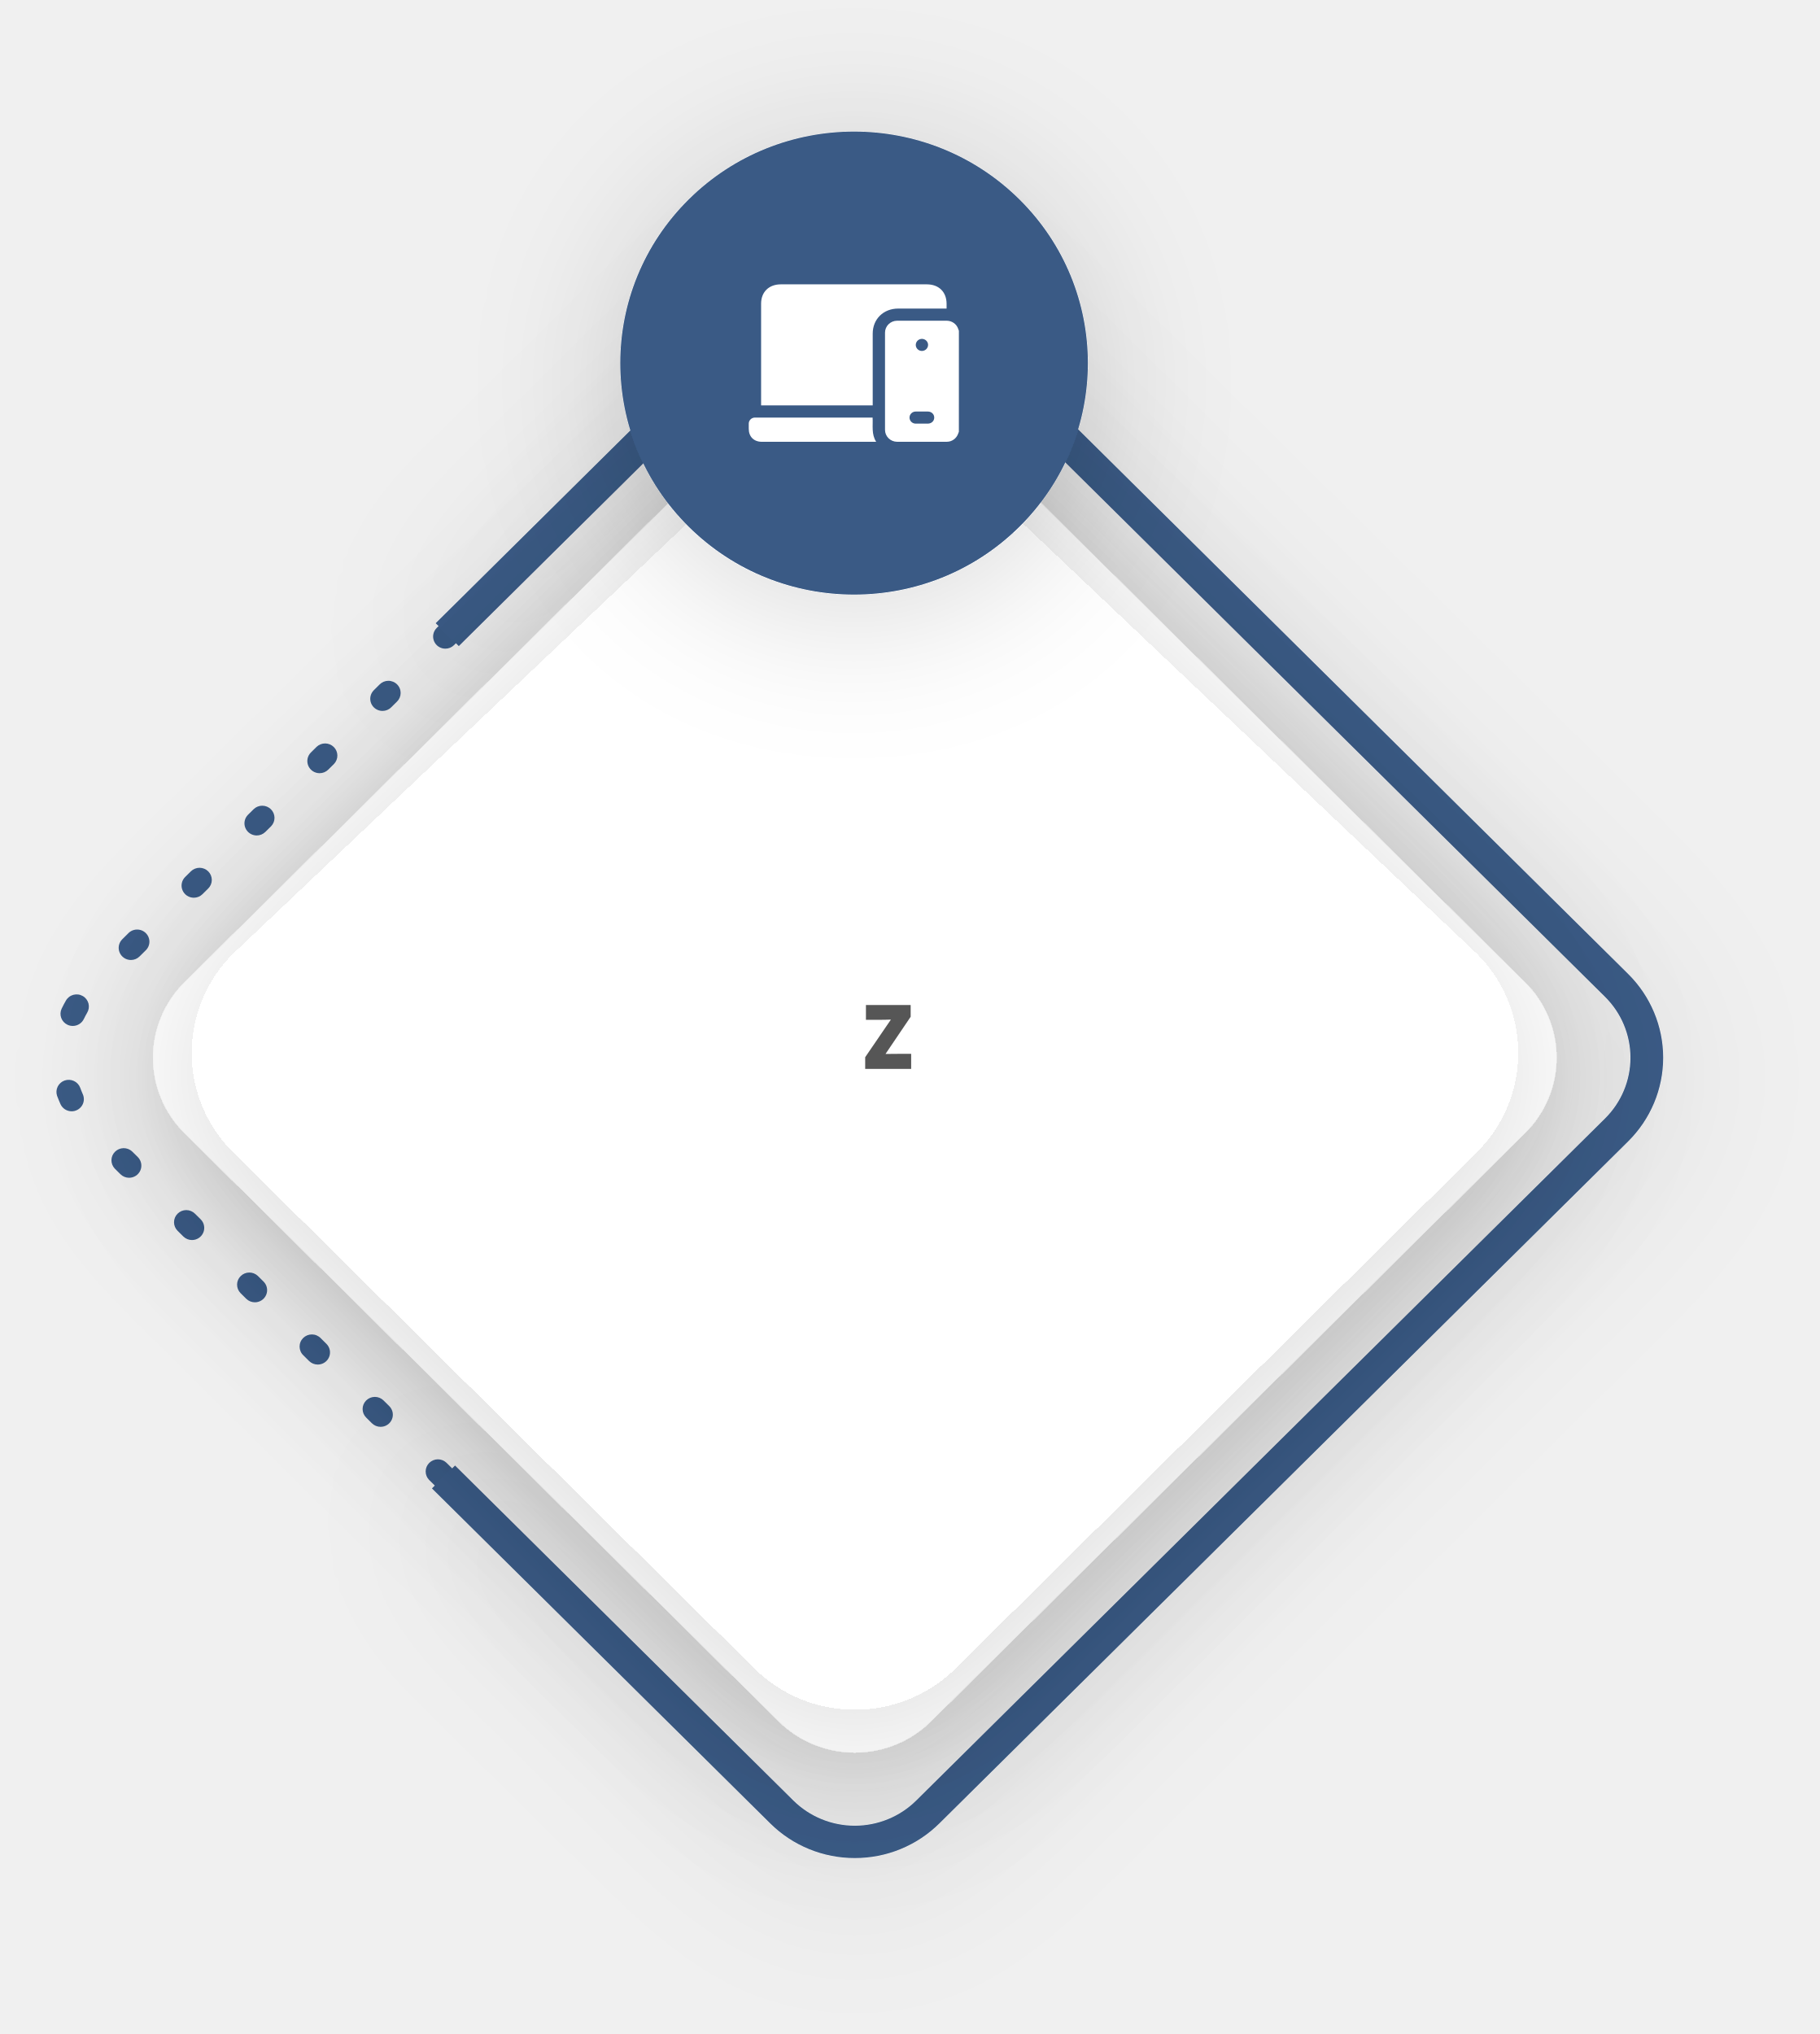
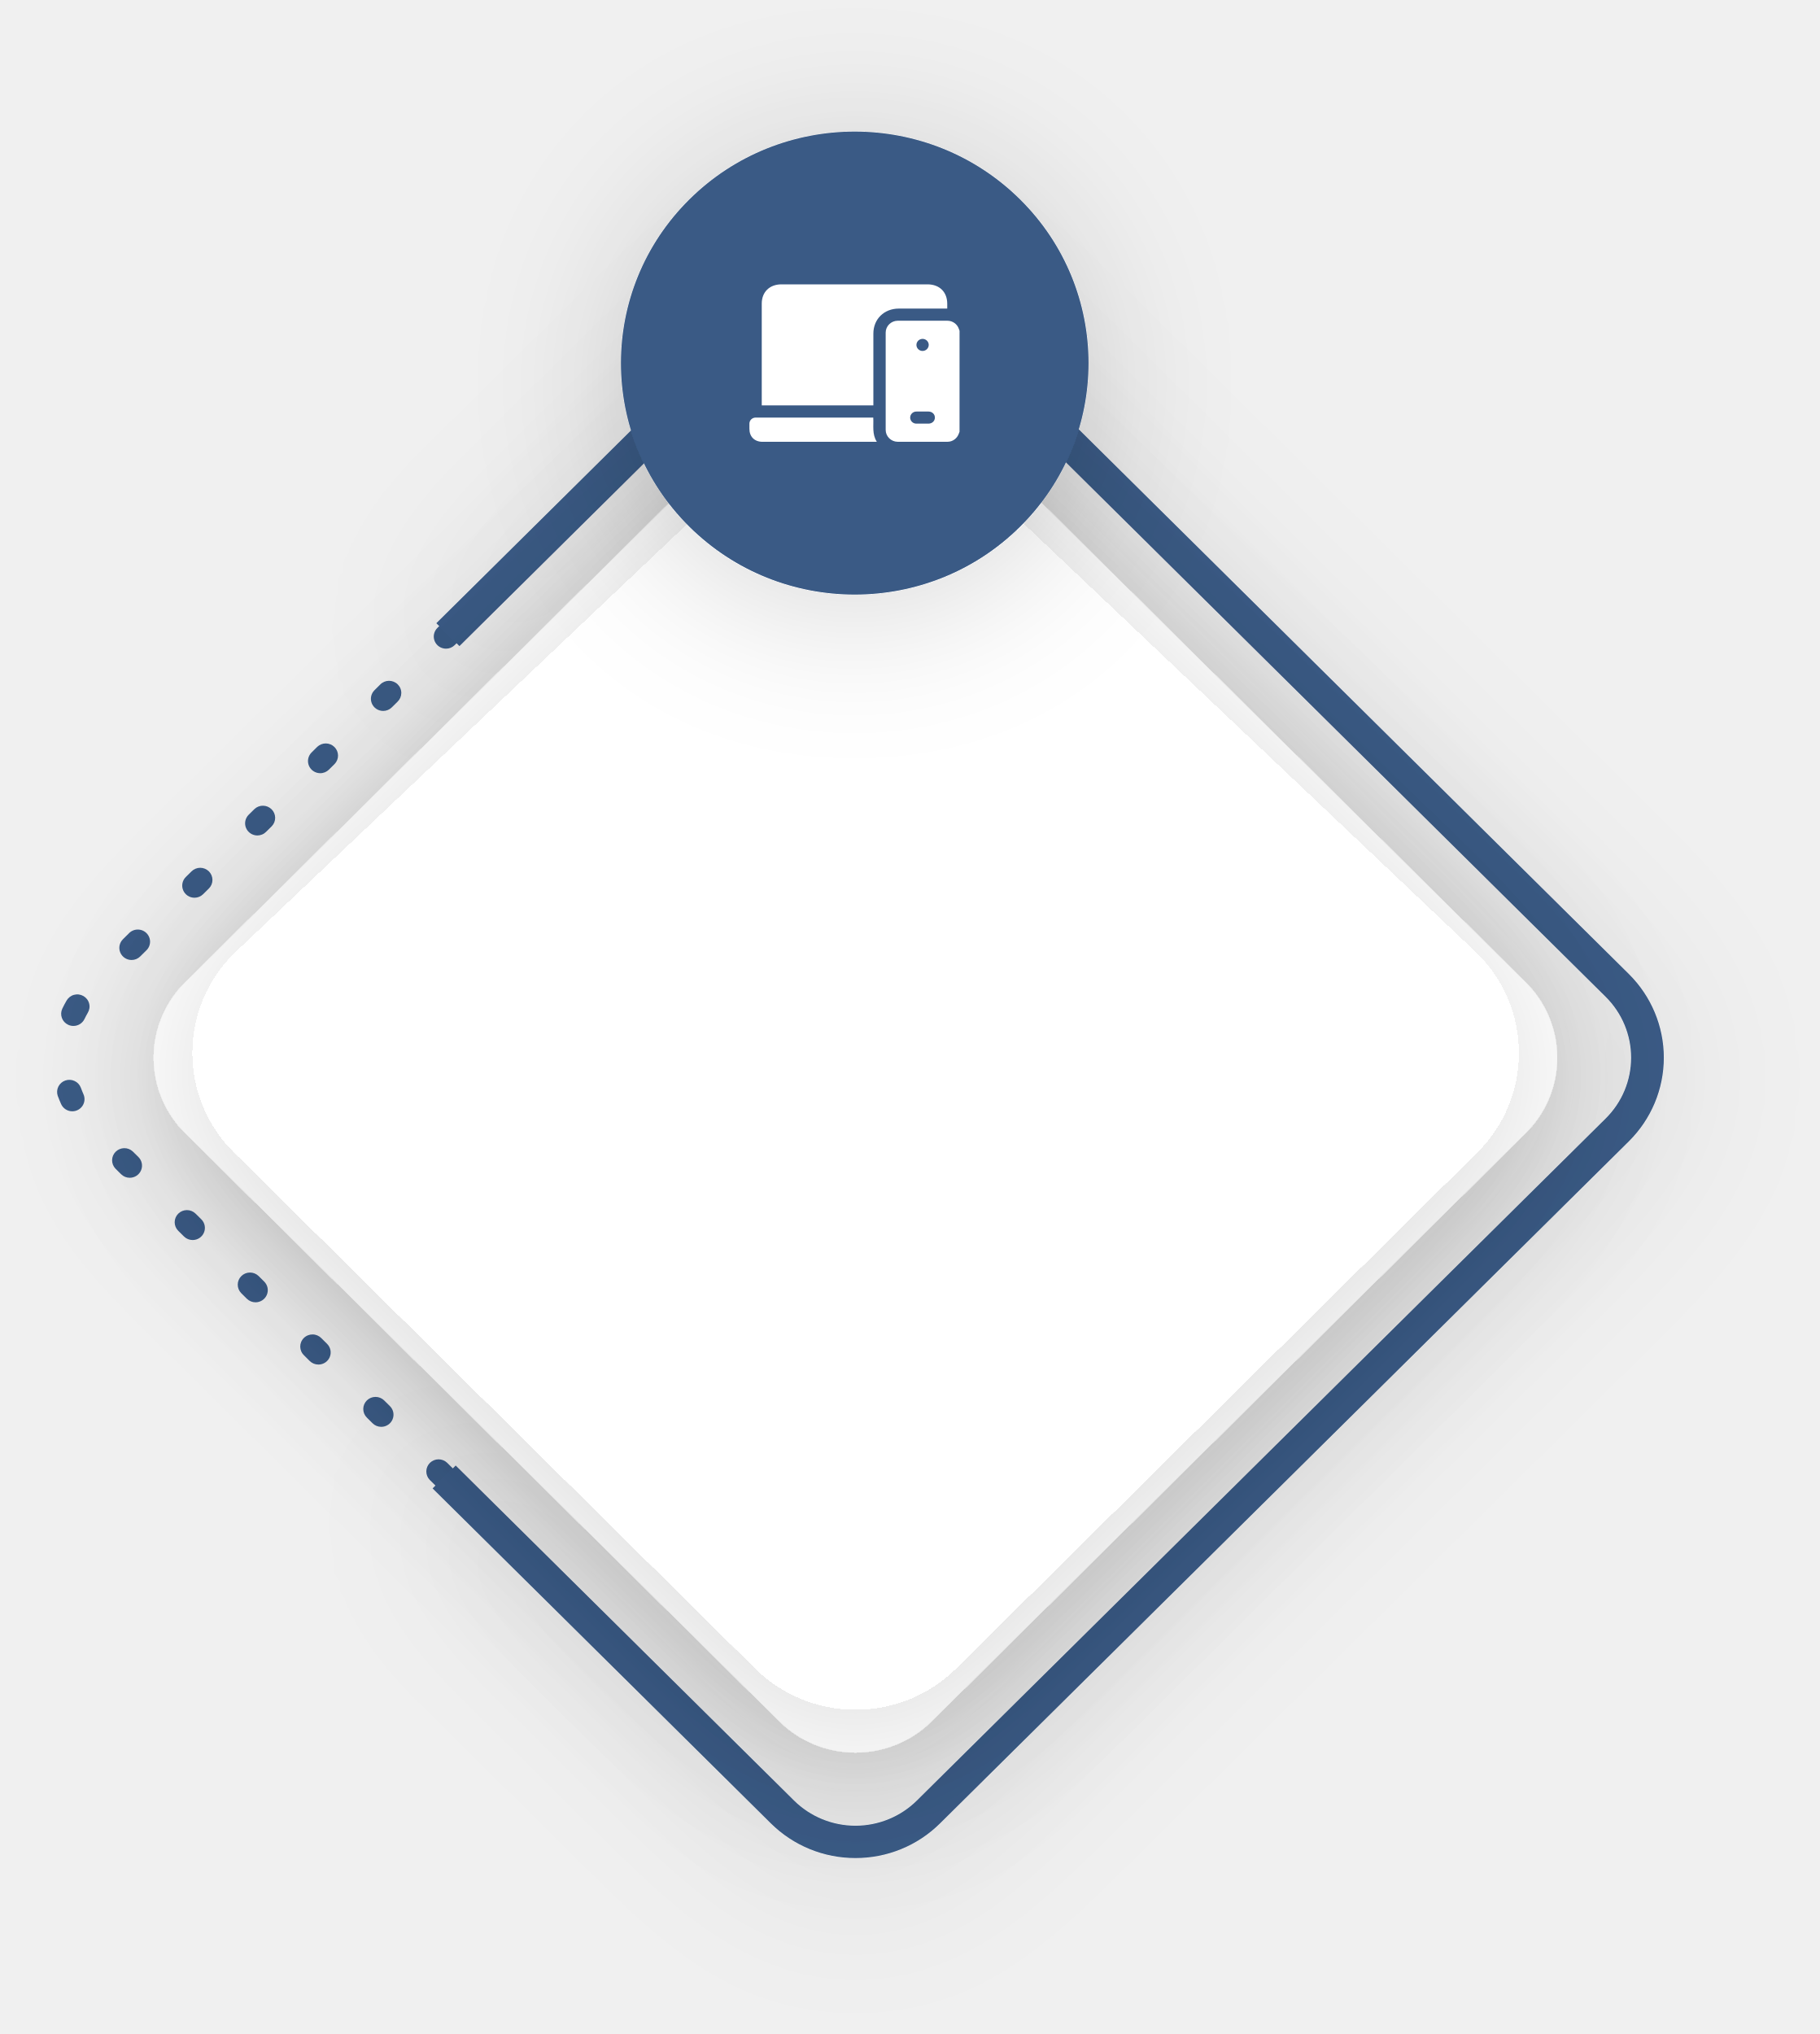
<svg xmlns="http://www.w3.org/2000/svg" width="255" height="285" viewBox="0 0 255 285" fill="none">
-   <path d="M62.138 208.648C61.912 208.649 61.689 208.605 61.48 208.519C61.272 208.434 61.082 208.308 60.923 208.149L60.121 207.358C59.81 207.036 59.639 206.607 59.643 206.162C59.648 205.717 59.829 205.291 60.147 204.977C60.465 204.662 60.894 204.483 61.344 204.478C61.793 204.474 62.227 204.643 62.551 204.951L63.353 205.743C63.593 205.981 63.757 206.284 63.823 206.614C63.889 206.944 63.855 207.287 63.725 207.598C63.595 207.908 63.375 208.174 63.093 208.361C62.81 208.548 62.478 208.648 62.138 208.648ZM53.327 199.923C53.101 199.924 52.878 199.88 52.669 199.794C52.461 199.709 52.271 199.583 52.112 199.425L51.312 198.633C50.99 198.314 50.809 197.882 50.808 197.431C50.808 196.979 50.989 196.547 51.311 196.228C51.633 195.909 52.07 195.729 52.525 195.729C52.981 195.729 53.418 195.908 53.74 196.227L54.542 197.021C54.783 197.258 54.947 197.562 55.013 197.892C55.079 198.222 55.045 198.564 54.915 198.875C54.785 199.186 54.565 199.451 54.282 199.638C53.999 199.825 53.667 199.924 53.327 199.923ZM44.523 191.199C44.067 191.199 43.63 191.021 43.308 190.702L42.508 189.908C42.343 189.751 42.211 189.564 42.12 189.356C42.029 189.148 41.981 188.924 41.978 188.697C41.976 188.471 42.019 188.246 42.106 188.036C42.192 187.827 42.32 187.636 42.482 187.476C42.644 187.316 42.836 187.189 43.048 187.103C43.26 187.018 43.487 186.975 43.715 186.977C43.944 186.98 44.17 187.027 44.38 187.118C44.59 187.208 44.78 187.338 44.938 187.502L45.738 188.296C45.979 188.534 46.142 188.837 46.209 189.167C46.275 189.497 46.241 189.839 46.111 190.15C45.981 190.461 45.761 190.727 45.478 190.913C45.195 191.1 44.863 191.199 44.523 191.199ZM35.712 182.476C35.256 182.476 34.819 182.297 34.497 181.978L33.697 181.183C33.386 180.862 33.215 180.433 33.219 179.988C33.224 179.543 33.405 179.117 33.723 178.803C34.04 178.488 34.47 178.309 34.92 178.304C35.369 178.299 35.803 178.469 36.127 178.777L36.927 179.571C37.167 179.809 37.331 180.113 37.397 180.443C37.463 180.773 37.429 181.115 37.299 181.426C37.169 181.737 36.949 182.002 36.666 182.189C36.384 182.376 36.052 182.476 35.712 182.476ZM26.901 173.752C26.675 173.752 26.452 173.708 26.244 173.622C26.036 173.536 25.847 173.411 25.688 173.253L24.886 172.459C24.726 172.301 24.6 172.113 24.514 171.907C24.427 171.7 24.383 171.479 24.383 171.256C24.383 171.033 24.428 170.811 24.514 170.605C24.601 170.399 24.727 170.211 24.887 170.054C25.047 169.896 25.236 169.771 25.444 169.685C25.653 169.6 25.876 169.556 26.102 169.556C26.327 169.556 26.55 169.6 26.759 169.686C26.967 169.771 27.157 169.897 27.316 170.055L28.116 170.847C28.356 171.085 28.52 171.388 28.586 171.718C28.652 172.048 28.618 172.39 28.488 172.701C28.358 173.012 28.138 173.278 27.855 173.465C27.573 173.652 27.24 173.752 26.901 173.752ZM18.092 165.027C17.866 165.028 17.642 164.984 17.434 164.898C17.225 164.813 17.036 164.687 16.877 164.528L16.075 163.736C15.772 163.414 15.608 162.988 15.616 162.547C15.624 162.107 15.804 161.687 16.119 161.376C16.433 161.065 16.857 160.886 17.301 160.877C17.746 160.869 18.176 161.031 18.502 161.33L19.305 162.122C19.545 162.36 19.708 162.663 19.774 162.993C19.841 163.323 19.807 163.665 19.677 163.976C19.547 164.287 19.326 164.553 19.044 164.74C18.761 164.927 18.429 165.027 18.089 165.027H18.092ZM10.042 155.714C9.71 155.713 9.384 155.617 9.106 155.438C8.827 155.258 8.607 155.003 8.471 154.702C8.302 154.321 8.142 153.927 7.994 153.534C7.854 153.111 7.887 152.651 8.085 152.252C8.284 151.852 8.632 151.546 9.056 151.398C9.48 151.251 9.946 151.273 10.353 151.461C10.761 151.649 11.077 151.988 11.236 152.404C11.345 152.712 11.474 153.021 11.603 153.322C11.719 153.581 11.768 153.864 11.746 154.147C11.723 154.429 11.629 154.702 11.473 154.94C11.317 155.177 11.104 155.372 10.852 155.508C10.601 155.643 10.319 155.714 10.033 155.714H10.042ZM10.192 143.753C9.938 143.753 9.687 143.697 9.457 143.588C9.253 143.492 9.07 143.357 8.919 143.191C8.768 143.026 8.651 142.832 8.575 142.621C8.5 142.411 8.467 142.187 8.478 141.964C8.49 141.741 8.546 141.522 8.643 141.321C8.825 140.945 9.02 140.571 9.23 140.21C9.341 140.012 9.49 139.838 9.669 139.698C9.848 139.558 10.053 139.455 10.273 139.394C10.493 139.334 10.723 139.317 10.949 139.345C11.175 139.373 11.394 139.446 11.591 139.559C11.789 139.671 11.962 139.822 12.101 140.001C12.239 140.181 12.34 140.386 12.398 140.604C12.455 140.823 12.468 141.051 12.436 141.274C12.404 141.498 12.327 141.713 12.21 141.907C12.045 142.191 11.89 142.486 11.746 142.781C11.606 143.074 11.385 143.32 11.109 143.492C10.832 143.664 10.512 143.755 10.185 143.753H10.192ZM18.347 134.513C18.007 134.513 17.675 134.413 17.392 134.226C17.11 134.039 16.89 133.773 16.76 133.462C16.63 133.151 16.596 132.809 16.662 132.479C16.728 132.149 16.892 131.846 17.132 131.608L17.934 130.814C18.09 130.641 18.28 130.501 18.492 130.403C18.705 130.306 18.935 130.252 19.169 130.245C19.403 130.239 19.636 130.28 19.854 130.366C20.071 130.452 20.268 130.581 20.434 130.745C20.599 130.909 20.729 131.105 20.815 131.321C20.901 131.536 20.942 131.767 20.935 131.999C20.927 132.231 20.873 132.458 20.773 132.668C20.674 132.878 20.532 133.066 20.357 133.22L19.555 134.014C19.396 134.172 19.206 134.298 18.998 134.384C18.789 134.469 18.566 134.513 18.34 134.513H18.347ZM27.158 125.788C26.819 125.788 26.486 125.688 26.204 125.501C25.921 125.314 25.701 125.048 25.571 124.738C25.441 124.427 25.407 124.085 25.473 123.754C25.539 123.424 25.703 123.121 25.943 122.883L26.745 122.091C26.905 121.933 27.094 121.808 27.302 121.722C27.511 121.637 27.734 121.593 27.96 121.593C28.185 121.592 28.409 121.636 28.617 121.722C28.825 121.807 29.015 121.932 29.174 122.09C29.334 122.248 29.46 122.435 29.547 122.642C29.633 122.848 29.678 123.069 29.678 123.292C29.678 123.516 29.634 123.737 29.548 123.943C29.461 124.15 29.335 124.337 29.175 124.495L28.373 125.289C28.213 125.448 28.022 125.574 27.813 125.66C27.603 125.745 27.378 125.789 27.151 125.788H27.158ZM35.969 117.064C35.63 117.063 35.297 116.964 35.015 116.777C34.732 116.59 34.512 116.324 34.382 116.013C34.252 115.702 34.218 115.36 34.284 115.03C34.351 114.7 34.514 114.396 34.754 114.158L35.556 113.367C35.881 113.059 36.315 112.889 36.764 112.894C37.213 112.898 37.643 113.077 37.961 113.392C38.279 113.707 38.459 114.132 38.464 114.577C38.469 115.022 38.298 115.452 37.987 115.773L37.185 116.565C37.024 116.724 36.834 116.85 36.624 116.936C36.414 117.021 36.189 117.065 35.962 117.064H35.969ZM44.781 108.339C44.441 108.339 44.109 108.239 43.826 108.052C43.544 107.865 43.323 107.599 43.193 107.288C43.063 106.977 43.029 106.635 43.095 106.305C43.162 105.975 43.325 105.672 43.566 105.434L44.365 104.642C44.69 104.334 45.123 104.164 45.573 104.169C46.022 104.174 46.452 104.353 46.77 104.667C47.087 104.982 47.268 105.408 47.273 105.853C47.278 106.298 47.106 106.727 46.795 107.048L45.996 107.84C45.836 107.999 45.645 108.125 45.435 108.211C45.225 108.297 45.001 108.34 44.773 108.339H44.781ZM53.594 99.614C53.255 99.614 52.923 99.513 52.641 99.327C52.359 99.14 52.139 98.874 52.009 98.564C51.879 98.253 51.845 97.912 51.911 97.582C51.977 97.252 52.14 96.95 52.379 96.711L53.179 95.917C53.337 95.754 53.527 95.623 53.737 95.533C53.947 95.443 54.173 95.395 54.402 95.393C54.63 95.39 54.857 95.433 55.069 95.519C55.281 95.604 55.474 95.731 55.635 95.891C55.797 96.051 55.925 96.242 56.011 96.452C56.098 96.661 56.141 96.886 56.139 97.113C56.136 97.339 56.088 97.563 55.997 97.771C55.906 97.979 55.774 98.167 55.609 98.323L54.809 99.115C54.65 99.274 54.461 99.399 54.252 99.485C54.044 99.57 53.82 99.614 53.594 99.614ZM62.405 90.889C62.066 90.89 61.733 90.791 61.45 90.604C61.168 90.417 60.947 90.151 60.817 89.841C60.687 89.53 60.653 89.188 60.719 88.858C60.786 88.527 60.95 88.224 61.19 87.987L61.458 87.72C61.782 87.412 62.216 87.242 62.665 87.247C63.115 87.251 63.544 87.43 63.862 87.745C64.18 88.06 64.361 88.485 64.365 88.93C64.37 89.375 64.199 89.805 63.888 90.126L63.618 90.393C63.458 90.552 63.267 90.678 63.057 90.763C62.847 90.848 62.623 90.891 62.396 90.889H62.405Z" fill="#3A5A85" />
-   <g filter="url(#filter0_d_224_7145)">
-     <path d="M119.775 260.347C117.575 260.35 115.396 259.923 113.364 259.091C111.331 258.258 109.484 257.037 107.929 255.496L60.52 208.552L63.759 205.344L111.171 252.289C113.454 254.546 116.548 255.814 119.775 255.814C123.001 255.814 126.095 254.546 128.378 252.289L224.898 156.716C227.178 154.456 228.459 151.391 228.459 148.196C228.459 145.001 227.178 141.936 224.898 139.676L128.378 44.106C126.095 41.848 123.001 40.58 119.775 40.58C116.548 40.58 113.454 41.848 111.171 44.106L64.287 90.53L61.045 87.323L107.929 40.898C109.484 39.357 111.331 38.135 113.363 37.301C115.395 36.467 117.574 36.038 119.774 36.038C121.973 36.038 124.152 36.467 126.184 37.301C128.216 38.135 130.063 39.357 131.618 40.898L228.14 136.47C231.281 139.581 233.045 143.8 233.045 148.198C233.045 152.597 231.281 156.816 228.14 159.926L131.618 255.499C130.063 257.039 128.217 258.261 126.185 259.093C124.152 259.925 121.974 260.351 119.775 260.347Z" fill="#3A5A85" />
+   <path d="M62.23 208.649C62.004 208.649 61.78 208.605 61.572 208.52C61.363 208.434 61.174 208.309 61.015 208.15L60.213 207.358C59.902 207.037 59.73 206.607 59.735 206.162C59.74 205.717 59.921 205.292 60.238 204.977C60.556 204.663 60.986 204.484 61.435 204.479C61.885 204.474 62.318 204.644 62.643 204.952L63.445 205.744C63.685 205.982 63.849 206.285 63.915 206.615C63.981 206.945 63.947 207.287 63.817 207.598C63.687 207.909 63.467 208.175 63.184 208.362C62.902 208.549 62.57 208.649 62.23 208.649ZM53.419 199.924C53.193 199.924 52.969 199.88 52.761 199.795C52.552 199.709 52.363 199.584 52.204 199.425L51.404 198.633C51.082 198.315 50.9 197.882 50.9 197.431C50.9 196.98 51.081 196.547 51.403 196.228C51.725 195.909 52.161 195.73 52.617 195.73C53.072 195.729 53.509 195.908 53.832 196.227L54.634 197.021C54.874 197.259 55.038 197.562 55.105 197.892C55.171 198.222 55.137 198.564 55.007 198.875C54.877 199.186 54.657 199.452 54.374 199.638C54.091 199.825 53.758 199.925 53.419 199.924ZM44.615 191.199C44.159 191.2 43.722 191.021 43.4 190.703L42.6 189.909C42.435 189.752 42.303 189.564 42.212 189.356C42.121 189.148 42.073 188.924 42.07 188.698C42.068 188.471 42.111 188.247 42.197 188.037C42.284 187.827 42.412 187.636 42.574 187.476C42.735 187.316 42.928 187.189 43.14 187.104C43.352 187.018 43.578 186.975 43.807 186.978C44.036 186.98 44.262 187.028 44.472 187.118C44.682 187.208 44.872 187.339 45.03 187.502L45.83 188.297C46.07 188.534 46.234 188.837 46.301 189.167C46.367 189.497 46.333 189.84 46.203 190.15C46.073 190.461 45.852 190.727 45.57 190.914C45.287 191.1 44.955 191.2 44.615 191.199ZM35.803 182.477C35.348 182.477 34.911 182.297 34.588 181.978L33.789 181.184C33.478 180.863 33.306 180.433 33.311 179.988C33.316 179.543 33.497 179.118 33.814 178.803C34.132 178.488 34.562 178.309 35.011 178.305C35.461 178.3 35.894 178.47 36.219 178.778L37.019 179.572C37.259 179.81 37.422 180.113 37.489 180.443C37.555 180.773 37.521 181.115 37.391 181.426C37.261 181.737 37.041 182.003 36.758 182.19C36.475 182.377 36.143 182.477 35.803 182.477ZM26.992 173.752C26.767 173.752 26.544 173.708 26.336 173.623C26.128 173.537 25.939 173.412 25.78 173.253L24.977 172.459C24.818 172.301 24.692 172.114 24.605 171.907C24.519 171.701 24.475 171.48 24.475 171.256C24.475 171.033 24.52 170.812 24.606 170.606C24.693 170.399 24.819 170.212 24.979 170.054C25.138 169.896 25.328 169.771 25.536 169.686C25.744 169.6 25.968 169.556 26.193 169.557C26.419 169.557 26.642 169.601 26.851 169.686C27.059 169.772 27.248 169.897 27.408 170.055L28.207 170.847C28.448 171.085 28.611 171.388 28.678 171.718C28.744 172.048 28.71 172.391 28.58 172.702C28.45 173.012 28.23 173.278 27.947 173.465C27.664 173.652 27.332 173.752 26.992 173.752ZM18.183 165.027C17.958 165.028 17.734 164.984 17.525 164.899C17.317 164.813 17.128 164.687 16.968 164.529L16.166 163.737C15.864 163.414 15.7 162.988 15.708 162.548C15.716 162.108 15.896 161.688 16.21 161.376C16.525 161.065 16.948 160.886 17.393 160.878C17.837 160.869 18.268 161.031 18.594 161.331L19.396 162.122C19.637 162.36 19.8 162.664 19.866 162.994C19.933 163.324 19.899 163.666 19.768 163.977C19.639 164.288 19.418 164.553 19.136 164.74C18.853 164.928 18.521 165.027 18.181 165.027H18.183ZM10.134 155.714C9.801 155.714 9.476 155.618 9.197 155.438C8.919 155.259 8.698 155.003 8.563 154.702C8.394 154.322 8.234 153.927 8.086 153.535C7.946 153.112 7.978 152.651 8.177 152.252C8.376 151.853 8.724 151.547 9.148 151.399C9.572 151.251 10.038 151.274 10.445 151.462C10.852 151.65 11.169 151.988 11.328 152.405C11.437 152.712 11.566 153.022 11.695 153.322C11.811 153.581 11.86 153.865 11.837 154.147C11.815 154.43 11.721 154.702 11.565 154.94C11.409 155.178 11.195 155.373 10.944 155.508C10.692 155.643 10.411 155.714 10.124 155.714H10.134ZM10.284 143.753C10.03 143.754 9.778 143.697 9.549 143.588C9.345 143.492 9.162 143.358 9.011 143.192C8.86 143.026 8.743 142.832 8.667 142.622C8.592 142.411 8.559 142.188 8.57 141.965C8.582 141.742 8.638 141.523 8.735 141.321C8.916 140.945 9.112 140.572 9.322 140.21C9.433 140.013 9.582 139.839 9.761 139.699C9.94 139.559 10.145 139.455 10.365 139.395C10.585 139.334 10.814 139.317 11.041 139.346C11.267 139.374 11.485 139.446 11.683 139.559C11.881 139.672 12.054 139.822 12.192 140.002C12.331 140.181 12.432 140.386 12.489 140.605C12.547 140.823 12.56 141.051 12.528 141.275C12.495 141.498 12.418 141.713 12.301 141.907C12.137 142.191 11.982 142.486 11.838 142.782C11.698 143.074 11.477 143.32 11.2 143.493C10.924 143.665 10.604 143.755 10.277 143.753H10.284ZM18.439 134.513C18.099 134.513 17.767 134.413 17.484 134.226C17.202 134.039 16.982 133.774 16.852 133.463C16.721 133.152 16.687 132.81 16.754 132.48C16.82 132.15 16.984 131.846 17.224 131.608L18.026 130.814C18.182 130.641 18.372 130.501 18.584 130.404C18.797 130.306 19.027 130.252 19.261 130.246C19.495 130.24 19.728 130.281 19.945 130.366C20.163 130.452 20.36 130.581 20.526 130.746C20.691 130.91 20.821 131.106 20.907 131.321C20.993 131.537 21.034 131.768 21.026 131.999C21.019 132.231 20.964 132.459 20.865 132.669C20.766 132.879 20.624 133.067 20.449 133.22L19.647 134.015C19.488 134.173 19.298 134.298 19.09 134.384C18.881 134.47 18.657 134.514 18.432 134.513H18.439ZM27.25 125.789C26.91 125.789 26.578 125.689 26.296 125.502C26.013 125.315 25.793 125.049 25.663 124.738C25.533 124.427 25.499 124.085 25.565 123.755C25.631 123.425 25.795 123.122 26.035 122.884L26.837 122.092C26.997 121.934 27.186 121.808 27.394 121.723C27.602 121.637 27.826 121.593 28.051 121.593C28.277 121.593 28.5 121.637 28.709 121.722C28.917 121.808 29.107 121.933 29.266 122.091C29.426 122.248 29.552 122.436 29.639 122.642C29.725 122.848 29.77 123.07 29.77 123.293C29.77 123.516 29.726 123.737 29.639 123.944C29.553 124.15 29.427 124.338 29.267 124.496L28.465 125.29C28.305 125.449 28.114 125.575 27.904 125.66C27.695 125.746 27.47 125.79 27.243 125.789H27.25ZM36.061 117.064C35.721 117.064 35.389 116.964 35.107 116.777C34.824 116.59 34.604 116.324 34.474 116.013C34.344 115.702 34.31 115.36 34.376 115.03C34.442 114.7 34.606 114.397 34.846 114.159L35.648 113.367C35.973 113.059 36.406 112.889 36.856 112.894C37.305 112.899 37.735 113.078 38.053 113.393C38.37 113.707 38.551 114.133 38.556 114.578C38.561 115.023 38.389 115.452 38.078 115.773L37.276 116.565C37.116 116.724 36.926 116.851 36.716 116.936C36.506 117.022 36.281 117.065 36.054 117.064H36.061ZM44.873 108.339C44.533 108.339 44.2 108.239 43.918 108.052C43.635 107.865 43.415 107.6 43.285 107.289C43.155 106.978 43.121 106.636 43.187 106.305C43.254 105.975 43.417 105.672 43.657 105.434L44.457 104.642C44.782 104.334 45.215 104.165 45.664 104.169C46.114 104.174 46.544 104.353 46.861 104.668C47.179 104.983 47.36 105.408 47.365 105.853C47.37 106.298 47.198 106.727 46.887 107.049L46.087 107.841C45.927 108 45.737 108.126 45.527 108.211C45.317 108.297 45.092 108.341 44.865 108.339H44.873ZM53.686 99.615C53.347 99.614 53.015 99.514 52.733 99.327C52.451 99.14 52.231 98.875 52.101 98.564C51.971 98.254 51.937 97.912 52.003 97.583C52.069 97.253 52.231 96.95 52.471 96.712L53.271 95.918C53.429 95.754 53.619 95.623 53.829 95.533C54.039 95.443 54.264 95.396 54.493 95.393C54.722 95.391 54.949 95.434 55.161 95.519C55.373 95.605 55.565 95.731 55.727 95.892C55.889 96.052 56.017 96.242 56.103 96.452C56.19 96.662 56.233 96.887 56.23 97.113C56.228 97.34 56.18 97.564 56.089 97.772C55.998 97.979 55.866 98.167 55.701 98.324L54.901 99.116C54.742 99.274 54.553 99.4 54.344 99.485C54.135 99.571 53.912 99.615 53.686 99.615ZM62.497 90.89C62.157 90.89 61.825 90.791 61.542 90.604C61.259 90.418 61.039 90.152 60.909 89.841C60.779 89.53 60.745 89.188 60.811 88.858C60.878 88.528 61.041 88.225 61.282 87.987L61.55 87.72C61.874 87.412 62.307 87.242 62.757 87.247C63.206 87.252 63.636 87.431 63.954 87.746C64.272 88.06 64.452 88.486 64.457 88.931C64.462 89.376 64.291 89.805 63.98 90.126L63.71 90.394C63.55 90.552 63.359 90.678 63.149 90.763C62.939 90.849 62.715 90.892 62.488 90.89H62.497Z" fill="#3A5A85" />
+   <g filter="url(#filter0_d_17098_1764)">
+     <path d="M119.867 260.347C117.667 260.35 115.488 259.924 113.456 259.091C111.423 258.259 109.576 257.037 108.021 255.497L60.611 208.552L63.851 205.344L111.263 252.289C113.546 254.547 116.64 255.815 119.867 255.815C123.093 255.815 126.187 254.547 128.47 252.289L224.99 156.717C227.27 154.456 228.551 151.392 228.551 148.196C228.551 145.001 227.27 141.937 224.99 139.676L128.47 44.106C126.187 41.849 123.093 40.581 119.867 40.581C116.64 40.581 113.546 41.849 111.263 44.106L64.378 90.531L61.136 87.323L108.021 40.898C109.576 39.358 111.423 38.135 113.455 37.301C115.487 36.467 117.665 36.038 119.865 36.038C122.065 36.038 124.244 36.467 126.276 37.301C128.308 38.135 130.155 39.358 131.709 40.898L228.231 136.471C231.372 139.581 233.137 143.8 233.137 148.199C233.137 152.598 231.372 156.816 228.231 159.927L131.709 255.499C130.155 257.04 128.309 258.261 126.276 259.093C124.244 259.925 122.066 260.351 119.867 260.347Z" fill="#3A5A85" />
  </g>
-   <g filter="url(#filter1_d_224_7145)">
-     <path d="M109.12 241.19L25.857 158.749C24.458 157.364 23.348 155.719 22.59 153.909C21.833 152.099 21.443 150.16 21.443 148.2C21.443 146.241 21.833 144.301 22.59 142.492C23.348 140.682 24.458 139.037 25.857 137.652L109.12 55.203C111.946 52.406 115.779 50.835 119.774 50.835C123.77 50.835 127.602 52.406 130.428 55.203L213.692 137.652C215.091 139.037 216.201 140.682 216.958 142.492C217.715 144.301 218.105 146.241 218.105 148.2C218.105 150.16 217.715 152.099 216.958 153.909C216.201 155.719 215.091 157.364 213.692 158.749L130.428 241.195C129.029 242.58 127.368 243.679 125.54 244.429C123.711 245.178 121.752 245.564 119.773 245.563C117.795 245.563 115.835 245.176 114.008 244.426C112.18 243.676 110.519 242.576 109.12 241.19Z" fill="white" />
+   <g filter="url(#filter1_d_17098_1764)">
+     <path d="M109.212 241.191L25.949 158.75C24.549 157.365 23.439 155.72 22.682 153.91C21.925 152.1 21.535 150.161 21.535 148.201C21.535 146.242 21.925 144.302 22.682 142.492C23.439 140.683 24.549 139.038 25.949 137.653L109.212 55.204C112.038 52.407 115.87 50.836 119.866 50.836C123.862 50.836 127.694 52.407 130.52 55.204L213.784 137.653C215.183 139.038 216.293 140.683 217.05 142.492C217.807 144.302 218.197 146.242 218.197 148.201C218.197 150.161 217.807 152.1 217.05 153.91C216.293 155.72 215.183 157.365 213.784 158.75L130.52 241.196C129.121 242.581 127.46 243.68 125.631 244.43C123.803 245.179 121.844 245.565 119.865 245.564C117.886 245.564 115.927 245.177 114.099 244.427C112.271 243.677 110.611 242.577 109.212 241.191Z" fill="white" />
  </g>
-   <g filter="url(#filter2_d_224_7145)">
-     <path d="M105.777 233.759L32.729 161.427C30.886 159.605 29.424 157.441 28.427 155.059C27.429 152.677 26.916 150.124 26.916 147.545C26.916 144.966 27.429 142.413 28.427 140.031C29.424 137.648 30.886 135.484 32.729 133.662L105.777 64.448C107.619 62.625 109.805 61.179 112.21 60.192C114.616 59.205 117.195 58.697 119.799 58.697C122.403 58.697 124.981 59.205 127.387 60.192C129.793 61.179 131.979 62.625 133.82 64.448L206.868 133.662C208.711 135.484 210.173 137.648 211.17 140.031C212.168 142.413 212.681 144.966 212.681 147.545C212.681 150.124 212.168 152.677 211.17 155.059C210.173 157.441 208.711 159.605 206.868 161.427L133.82 233.759C131.979 235.582 129.793 237.029 127.387 238.015C124.981 239.002 122.403 239.51 119.799 239.51C117.195 239.51 114.616 239.002 112.21 238.015C109.805 237.029 107.619 235.582 105.777 233.759Z" fill="white" />
+   <g filter="url(#filter2_d_17098_1764)">
+     <path d="M105.869 233.759L32.821 161.427C30.978 159.605 29.516 157.441 28.519 155.059C27.521 152.677 27.008 150.124 27.008 147.545C27.008 144.966 27.521 142.413 28.519 140.031C29.516 137.649 30.978 135.484 32.821 133.662L105.869 64.448C107.71 62.625 109.896 61.179 112.302 60.192C114.708 59.205 117.286 58.697 119.89 58.697C122.494 58.697 125.073 59.205 127.479 60.192C129.885 61.179 132.071 62.625 133.912 64.448L206.96 133.662C208.803 135.484 210.265 137.649 211.262 140.031C212.26 142.413 212.773 144.966 212.773 147.545C212.773 150.124 212.26 152.677 211.262 155.059C210.265 157.441 208.803 159.605 206.96 161.427L133.912 233.759C132.071 235.582 129.885 237.029 127.479 238.015C125.073 239.002 122.494 239.51 119.89 239.51C117.286 239.51 114.708 239.002 112.302 238.015C109.896 237.029 107.71 235.582 105.869 233.759Z" fill="white" />
  </g>
-   <path d="M121.229 149.77V148.135L124.833 142.862C124.376 142.885 123.74 142.897 122.926 142.897H121.335V140.823H127.602V142.466L124.077 147.678C124.329 147.667 125.006 147.661 126.107 147.661H127.672V149.77H121.229Z" fill="#565656" />
-   <g filter="url(#filter3_d_224_7145)">
-     <path d="M142.837 73.812C155.631 61.144 155.631 40.605 142.837 27.937C130.044 15.269 109.302 15.269 96.508 27.937C83.715 40.605 83.715 61.144 96.508 73.812C109.302 86.48 130.044 86.48 142.837 73.812Z" fill="#3A5A85" />
+   <g filter="url(#filter3_d_17098_1764)">
+     <path d="M142.929 73.812C155.723 61.144 155.723 40.606 142.929 27.938C130.136 15.27 109.394 15.27 96.6 27.938C83.807 40.606 83.807 61.144 96.6 73.812C109.394 86.48 130.136 86.48 142.929 73.812Z" fill="#3A5A85" />
  </g>
-   <path d="M134.357 60.49C134.325 60.577 134.292 60.665 134.26 60.753C134.02 61.432 133.401 61.897 132.675 61.9C130.347 61.908 128.019 61.908 125.691 61.9C125.243 61.896 124.815 61.718 124.5 61.406C124.185 61.093 124.008 60.672 124.009 60.232C124.002 55.69 124.002 51.147 124.009 46.605C124.009 46.165 124.186 45.743 124.502 45.431C124.818 45.119 125.247 44.943 125.694 44.94C128.022 44.929 130.351 44.929 132.679 44.94C133.027 44.945 133.365 45.055 133.647 45.255C133.929 45.455 134.141 45.736 134.254 46.059C134.29 46.156 134.325 46.253 134.36 46.35L134.357 60.49ZM129.182 59.358C129.46 59.358 129.737 59.363 130.014 59.358C130.525 59.349 130.902 58.99 130.905 58.516C130.908 58.042 130.532 57.671 130.025 57.664C129.461 57.657 128.897 57.657 128.334 57.664C128.219 57.66 128.104 57.679 127.996 57.719C127.888 57.76 127.79 57.821 127.707 57.9C127.623 57.978 127.557 58.072 127.511 58.176C127.466 58.28 127.442 58.392 127.441 58.506C127.44 58.619 127.463 58.731 127.507 58.836C127.551 58.941 127.616 59.035 127.699 59.115C127.781 59.194 127.879 59.257 127.986 59.298C128.093 59.34 128.208 59.36 128.324 59.358C128.609 59.364 128.896 59.358 129.182 59.358V59.358ZM130.042 48.327C130.042 48.159 129.991 47.996 129.895 47.857C129.8 47.718 129.665 47.61 129.507 47.546C129.349 47.483 129.176 47.467 129.009 47.5C128.842 47.534 128.689 47.615 128.569 47.734C128.449 47.853 128.368 48.005 128.335 48.169C128.303 48.333 128.321 48.503 128.387 48.658C128.454 48.812 128.565 48.943 128.708 49.035C128.85 49.127 129.017 49.176 129.188 49.174C129.415 49.17 129.631 49.079 129.791 48.921C129.95 48.763 130.04 48.549 130.042 48.327Z" fill="white" />
-   <path d="M122.284 56.8H106.645V56.485C106.645 51.838 106.645 47.191 106.645 42.544C106.645 40.915 107.741 39.842 109.405 39.842H129.87C131.551 39.842 132.635 40.911 132.635 42.568V43.236H132.297C130.151 43.236 128.005 43.236 125.858 43.236C123.784 43.236 122.285 44.71 122.284 46.745C122.284 49.978 122.284 53.211 122.284 56.445L122.284 56.8Z" fill="white" />
-   <path d="M122.269 58.51C122.337 59.667 122.078 60.825 122.77 61.904H106.759C105.633 61.904 104.915 61.193 104.915 60.081C104.915 59.836 104.908 59.591 104.915 59.346C104.919 59.127 105.009 58.917 105.166 58.761C105.324 58.606 105.537 58.516 105.76 58.511C105.827 58.511 105.895 58.511 105.962 58.511H122.272L122.269 58.51Z" fill="white" />
+   <path d="M134.449 60.491C134.416 60.578 134.383 60.666 134.352 60.754C134.111 61.433 133.493 61.898 132.767 61.901C130.438 61.909 128.11 61.909 125.782 61.901C125.335 61.897 124.907 61.719 124.592 61.407C124.277 61.094 124.1 60.672 124.101 60.233C124.094 55.691 124.094 51.148 124.101 46.606C124.101 46.166 124.278 45.744 124.594 45.432C124.91 45.12 125.338 44.944 125.786 44.941C128.114 44.93 130.442 44.93 132.771 44.941C133.119 44.946 133.457 45.056 133.739 45.256C134.02 45.456 134.232 45.737 134.346 46.06C134.382 46.157 134.416 46.254 134.452 46.351L134.449 60.491ZM129.274 59.359C129.552 59.359 129.829 59.364 130.106 59.359C130.616 59.35 130.994 58.99 130.997 58.517C131 58.043 130.624 57.672 130.116 57.665C129.553 57.658 128.988 57.658 128.426 57.665C128.311 57.661 128.196 57.68 128.088 57.72C127.98 57.761 127.882 57.822 127.798 57.901C127.715 57.979 127.649 58.073 127.603 58.177C127.557 58.281 127.534 58.393 127.533 58.507C127.532 58.62 127.555 58.732 127.599 58.837C127.643 58.941 127.708 59.036 127.791 59.116C127.873 59.195 127.971 59.258 128.078 59.299C128.185 59.341 128.3 59.361 128.415 59.359C128.701 59.365 128.988 59.359 129.274 59.359V59.359ZM130.134 48.328C130.134 48.16 130.082 47.997 129.987 47.858C129.892 47.719 129.757 47.611 129.599 47.547C129.441 47.484 129.268 47.468 129.101 47.501C128.934 47.535 128.78 47.616 128.66 47.735C128.541 47.854 128.459 48.005 128.427 48.17C128.395 48.334 128.413 48.504 128.479 48.659C128.546 48.813 128.657 48.944 128.8 49.036C128.942 49.128 129.109 49.177 129.28 49.175C129.507 49.171 129.723 49.08 129.882 48.922C130.042 48.764 130.132 48.55 130.134 48.328Z" fill="white" />
+   <path d="M122.375 56.801H106.736V56.486C106.736 51.839 106.736 47.192 106.736 42.545C106.736 40.916 107.833 39.843 109.497 39.843H129.961C131.642 39.843 132.727 40.912 132.727 42.569V43.237H132.389C130.243 43.237 128.097 43.237 125.95 43.237C123.876 43.237 122.377 44.711 122.376 46.746C122.376 49.979 122.376 53.212 122.376 56.446L122.375 56.801Z" fill="white" />
+   <path d="M122.361 58.511C122.429 59.668 122.17 60.826 122.862 61.905H106.851C105.725 61.905 105.007 61.194 105.007 60.082C105.007 59.837 105 59.592 105.007 59.347C105.011 59.128 105.101 58.918 105.258 58.763C105.416 58.607 105.629 58.517 105.852 58.512C105.919 58.512 105.987 58.512 106.053 58.512H122.364L122.361 58.511Z" fill="white" />
  <defs>
-     <filter id="filter0_d_224_7145" x="39.282" y="17.632" width="215.001" height="266.785" filterUnits="userSpaceOnUse" color-interpolation-filters="sRGB">
+     <filter id="filter0_d_17098_1764" x="39.374" y="17.632" width="215.001" height="266.785" filterUnits="userSpaceOnUse" color-interpolation-filters="sRGB">
      <feFlood flood-opacity="0" result="BackgroundImageFix" />
      <feColorMatrix in="SourceAlpha" type="matrix" values="0 0 0 0 0 0 0 0 0 0 0 0 0 0 0 0 0 0 127 0" result="hardAlpha" />
      <feOffset dy="2.832" />
      <feGaussianBlur stdDeviation="10.619" />
      <feComposite in2="hardAlpha" operator="out" />
      <feColorMatrix type="matrix" values="0 0 0 0 0 0 0 0 0 0 0 0 0 0 0 0 0 0 0.15 0" />
-       <feBlend mode="normal" in2="BackgroundImageFix" result="effect1_dropShadow_224_7145" />
-       <feBlend mode="normal" in="SourceGraphic" in2="effect1_dropShadow_224_7145" result="shape" />
+       <feBlend mode="normal" in2="BackgroundImageFix" result="effect1_dropShadow_17098_1764" />
+       <feBlend mode="normal" in="SourceGraphic" in2="effect1_dropShadow_17098_1764" result="shape" />
    </filter>
-     <filter id="filter1_d_224_7145" x="0.206" y="32.429" width="239.138" height="237.204" filterUnits="userSpaceOnUse" color-interpolation-filters="sRGB">
+     <filter id="filter1_d_17098_1764" x="0.297" y="32.43" width="239.138" height="237.204" filterUnits="userSpaceOnUse" color-interpolation-filters="sRGB">
      <feFlood flood-opacity="0" result="BackgroundImageFix" />
      <feColorMatrix in="SourceAlpha" type="matrix" values="0 0 0 0 0 0 0 0 0 0 0 0 0 0 0 0 0 0 127 0" result="hardAlpha" />
      <feOffset dy="2.832" />
      <feGaussianBlur stdDeviation="10.619" />
      <feComposite in2="hardAlpha" operator="out" />
      <feColorMatrix type="matrix" values="0 0 0 0 0 0 0 0 0 0 0 0 0 0 0 0 0 0 0.15 0" />
-       <feBlend mode="normal" in2="BackgroundImageFix" result="effect1_dropShadow_224_7145" />
-       <feBlend mode="normal" in="SourceGraphic" in2="effect1_dropShadow_224_7145" result="shape" />
+       <feBlend mode="normal" in2="BackgroundImageFix" result="effect1_dropShadow_17098_1764" />
+       <feBlend mode="normal" in="SourceGraphic" in2="effect1_dropShadow_17098_1764" result="shape" />
    </filter>
-     <filter id="filter2_d_224_7145" x="5.678" y="40.291" width="228.241" height="223.288" filterUnits="userSpaceOnUse" color-interpolation-filters="sRGB">
+     <filter id="filter2_d_17098_1764" x="5.77" y="40.291" width="228.241" height="223.288" filterUnits="userSpaceOnUse" color-interpolation-filters="sRGB">
      <feFlood flood-opacity="0" result="BackgroundImageFix" />
      <feColorMatrix in="SourceAlpha" type="matrix" values="0 0 0 0 0 0 0 0 0 0 0 0 0 0 0 0 0 0 127 0" result="hardAlpha" />
      <feOffset dy="2.832" />
      <feGaussianBlur stdDeviation="10.619" />
      <feComposite in2="hardAlpha" operator="out" />
      <feColorMatrix type="matrix" values="0 0 0 0 0 0 0 0 0 0 0 0 0 0 0 0 0 0 0.15 0" />
-       <feBlend mode="normal" in2="BackgroundImageFix" result="effect1_dropShadow_224_7145" />
-       <feBlend mode="normal" in="SourceGraphic" in2="effect1_dropShadow_224_7145" result="shape" />
+       <feBlend mode="normal" in2="BackgroundImageFix" result="effect1_dropShadow_17098_1764" />
+       <feBlend mode="normal" in="SourceGraphic" in2="effect1_dropShadow_17098_1764" result="shape" />
    </filter>
-     <filter id="filter3_d_224_7145" x="65.676" y="0.03" width="107.993" height="107.351" filterUnits="userSpaceOnUse" color-interpolation-filters="sRGB">
+     <filter id="filter3_d_17098_1764" x="65.767" y="0.03" width="107.995" height="107.352" filterUnits="userSpaceOnUse" color-interpolation-filters="sRGB">
      <feFlood flood-opacity="0" result="BackgroundImageFix" />
      <feColorMatrix in="SourceAlpha" type="matrix" values="0 0 0 0 0 0 0 0 0 0 0 0 0 0 0 0 0 0 127 0" result="hardAlpha" />
      <feOffset dy="2.832" />
      <feGaussianBlur stdDeviation="10.619" />
      <feComposite in2="hardAlpha" operator="out" />
      <feColorMatrix type="matrix" values="0 0 0 0 0 0 0 0 0 0 0 0 0 0 0 0 0 0 0.15 0" />
-       <feBlend mode="normal" in2="BackgroundImageFix" result="effect1_dropShadow_224_7145" />
-       <feBlend mode="normal" in="SourceGraphic" in2="effect1_dropShadow_224_7145" result="shape" />
+       <feBlend mode="normal" in2="BackgroundImageFix" result="effect1_dropShadow_17098_1764" />
+       <feBlend mode="normal" in="SourceGraphic" in2="effect1_dropShadow_17098_1764" result="shape" />
    </filter>
  </defs>
</svg>
